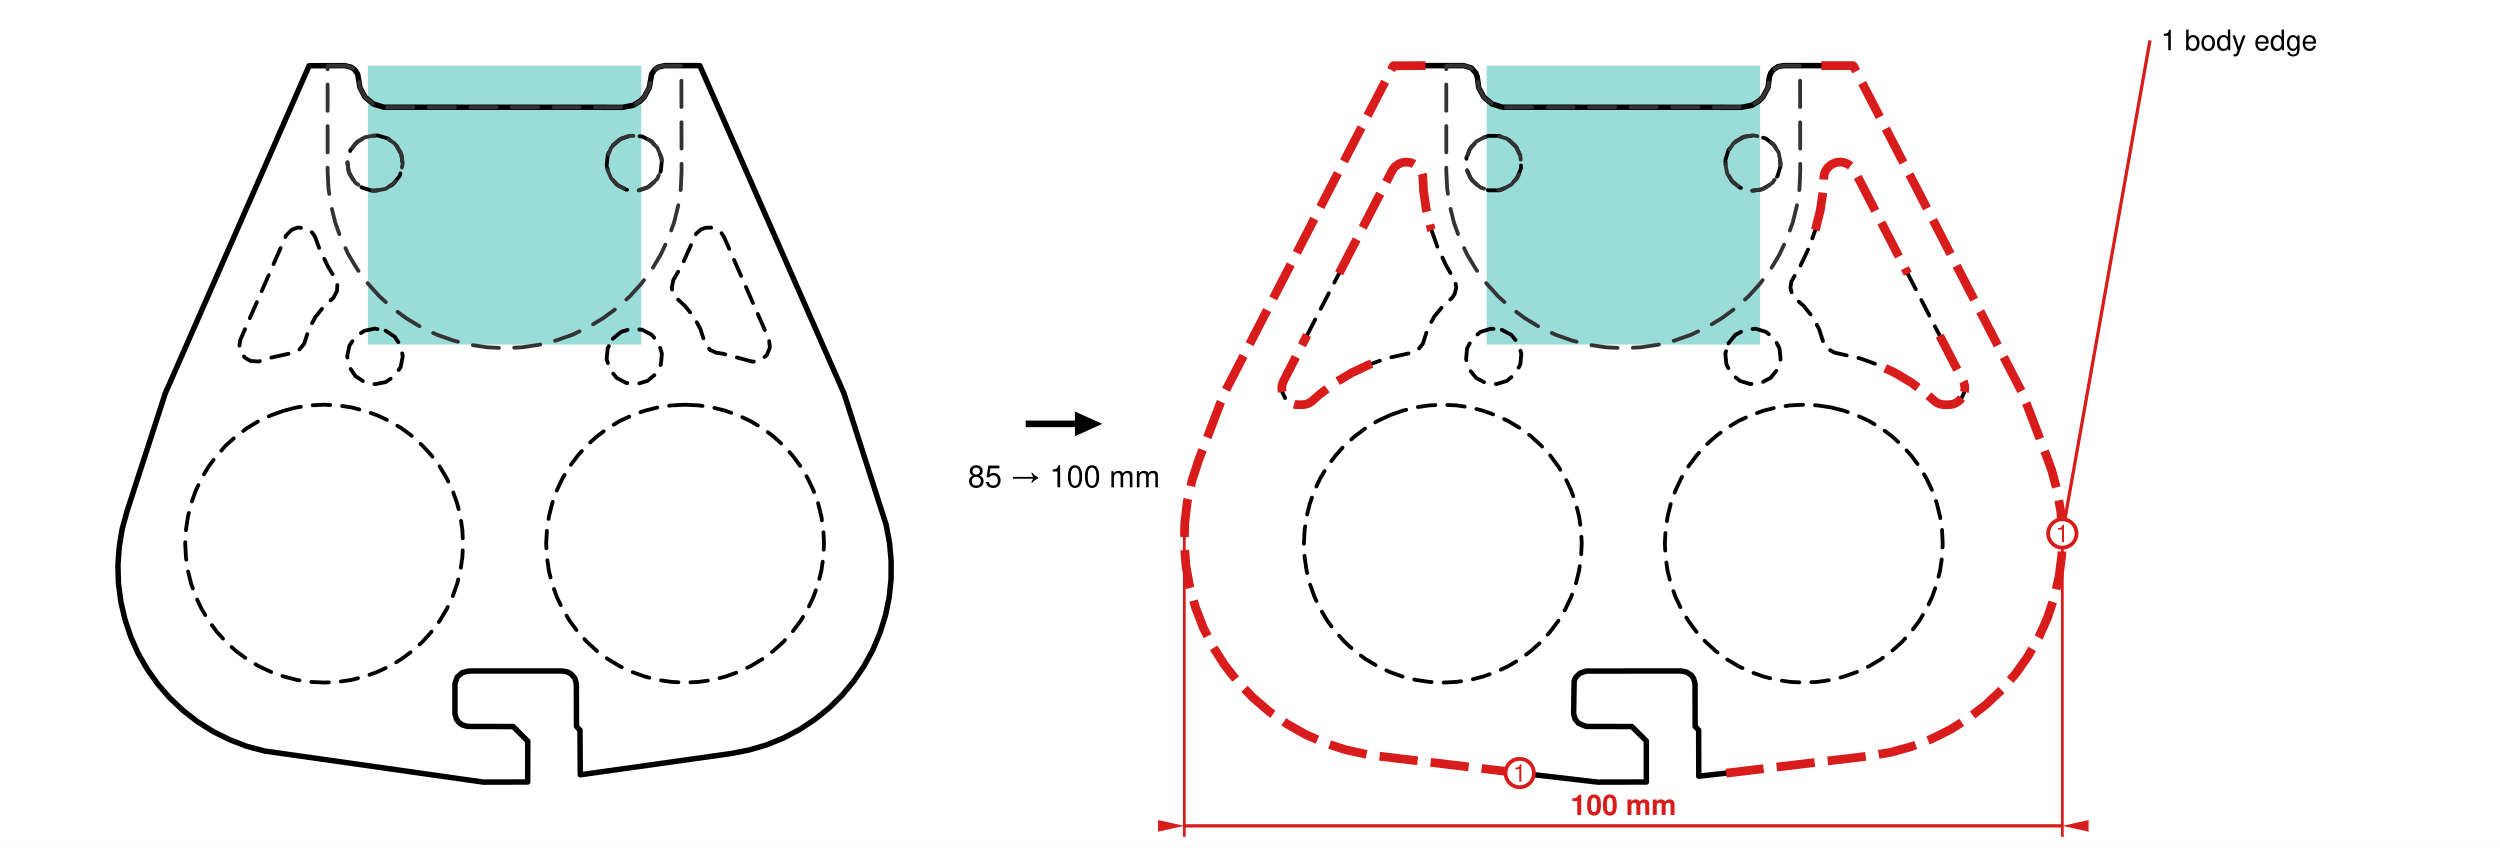
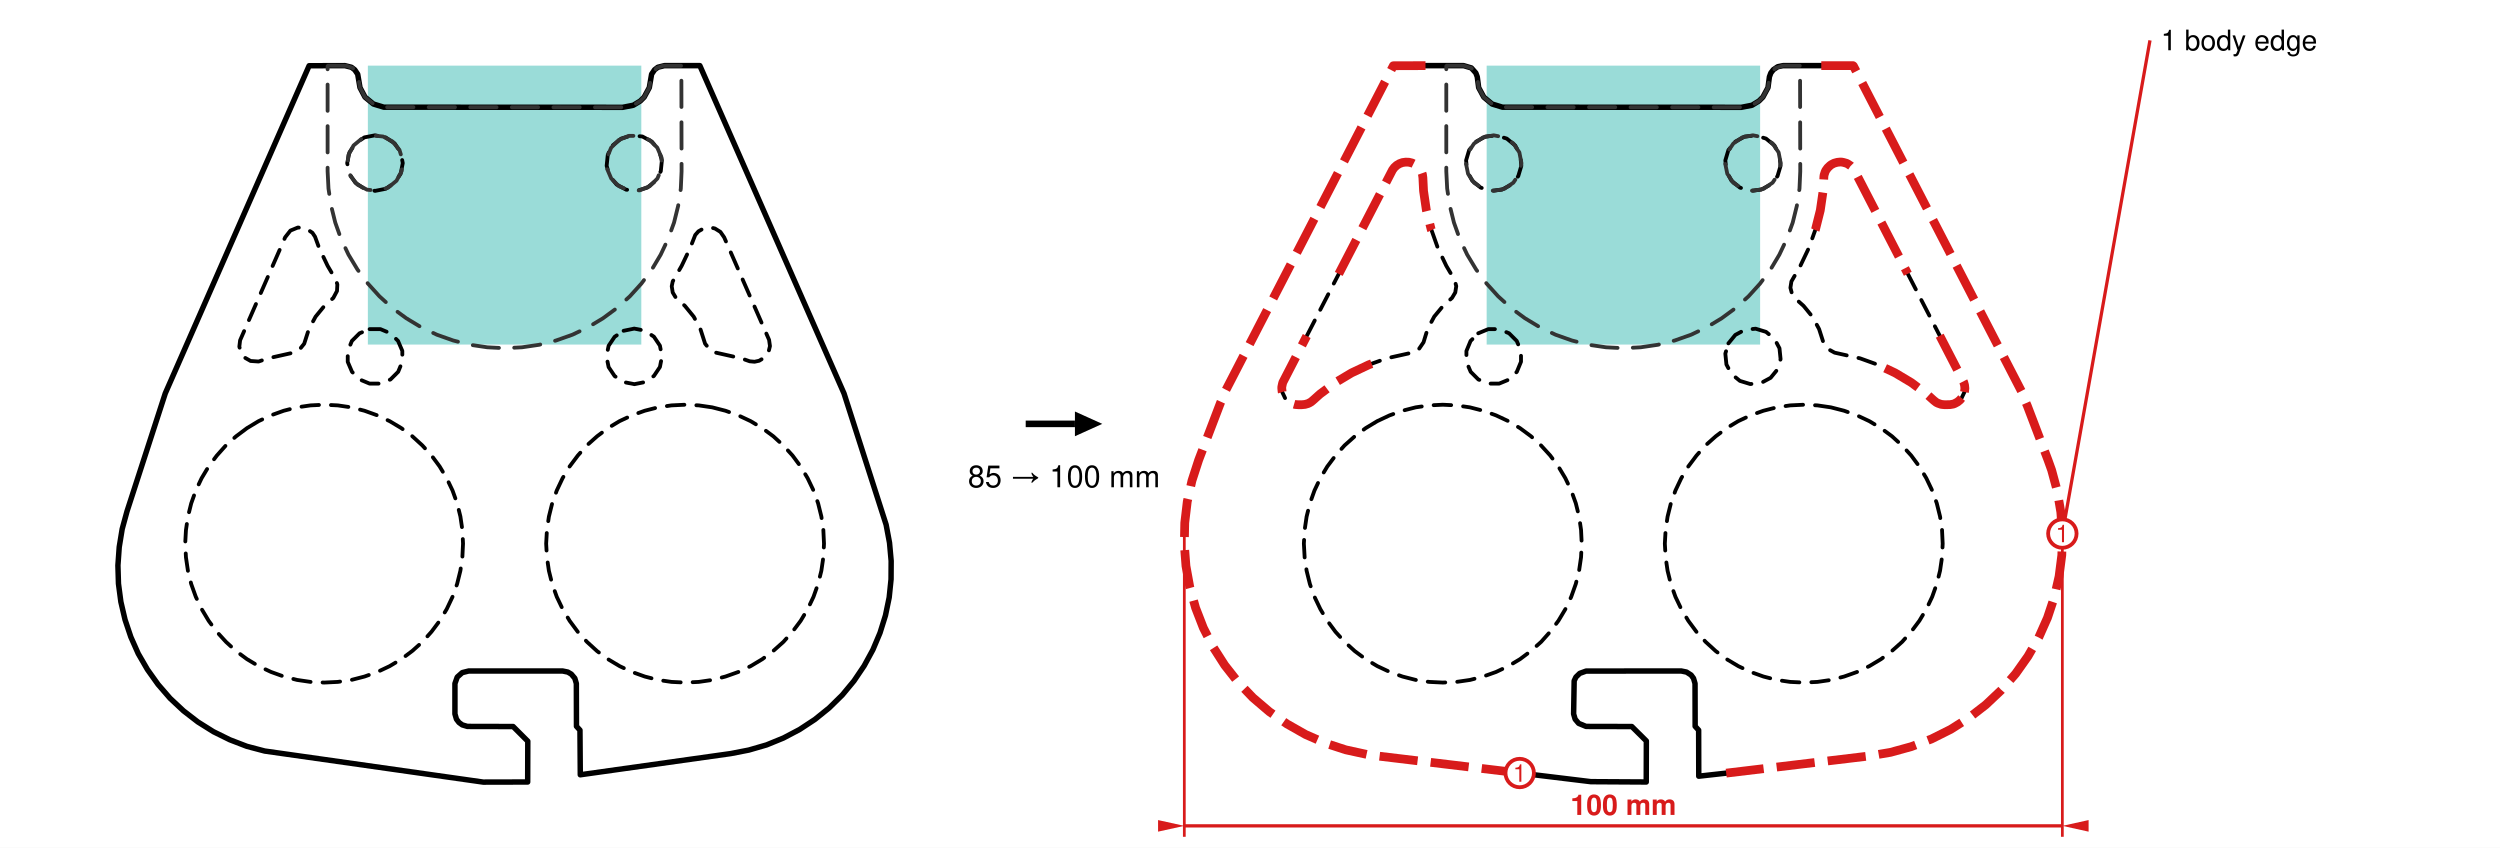
<svg xmlns="http://www.w3.org/2000/svg" width="228.55mm" height="77.50mm" viewBox="0 0 228.55 77.50" role="img">
  <rect width="228.55" height="77.50" fill="white" />
  <g class="panel" id="before">
    <path d="M 58.63 6.00 L 58.63 31.50 L 33.63 31.50 L 33.63 6.00 L 58.63 6.00 Z" fill="#20b2aa" fill-rule="evenodd" fill-opacity="0.45" stroke="none" />
    <path d="M 11.61 46.75 L 15.11 35.96 L 28.26 6.01 L 31.53 6.00 L 32.13 6.15 L 32.43 6.38 L 32.70 6.78 L 32.91 8.01 L 33.37 8.88 L 34.14 9.51 L 35.09 9.80 L 56.93 9.81 L 57.90 9.62 L 58.54 9.23 L 58.89 8.88 L 59.36 8.01 L 59.57 6.78 L 59.84 6.38 L 60.14 6.15 L 60.74 6.00 L 63.98 6.00 L 77.16 35.97 L 81.01 47.97 L 81.32 49.62 L 81.47 51.28 L 81.46 52.96 L 81.29 54.62 L 80.95 56.26 L 80.45 57.86 L 79.80 59.40 L 79.00 60.87 L 78.07 62.25 L 77.00 63.54 L 75.80 64.72 L 74.50 65.77 L 73.10 66.69 L 71.62 67.47 L 70.08 68.10 L 68.46 68.57 L 66.82 68.89 L 53.05 70.83 L 53.02 66.75 L 52.70 66.40 L 52.69 62.49 L 52.55 62.01 L 52.23 61.63 L 51.91 61.44 L 51.42 61.34 L 42.86 61.34 L 42.26 61.49 L 41.80 61.90 L 41.59 62.49 L 41.59 65.27 L 41.73 65.75 L 41.96 66.05 L 42.26 66.27 L 42.73 66.41 L 46.91 66.42 L 48.25 67.76 L 48.24 71.49 L 44.18 71.50 L 24.20 68.66 L 22.57 68.23 L 21.01 67.63 L 19.51 66.89 L 18.09 66.00 L 16.77 64.98 L 15.55 63.84 L 14.45 62.57 L 13.48 61.21 L 12.64 59.76 L 11.96 58.23 L 11.43 56.65 L 11.05 55.02 L 10.83 53.36 L 10.78 51.69 L 10.90 50.01 L 11.17 48.36 L 11.61 46.75 Z" fill="none" stroke="#000" stroke-width="0.5" stroke-linejoin="round" stroke-linecap="round" />
    <path d="M 56.03 13.28 L 56.79 12.67 L 57.74 12.38 L 58.73 12.48 L 59.60 12.95 L 60.23 13.72 L 60.51 14.66 L 60.41 15.65 L 59.95 16.52 L 59.18 17.15 L 58.23 17.44 L 57.24 17.34 L 56.37 16.87 L 55.74 16.10 L 55.46 15.16 L 55.56 14.17 L 55.75 13.71 L 56.03 13.28 Z" fill="none" stroke="#000" stroke-width="0.35" stroke-linejoin="round" stroke-linecap="round" stroke-dasharray="1.6,1.1" />
-     <path d="M 61.41 26.31 L 61.56 25.59 L 62.32 24.30 L 63.64 21.36 L 64.08 20.98 L 64.50 20.82 L 65.08 20.81 L 65.63 21.03 L 65.96 21.31 L 66.20 21.69 L 70.31 31.06 L 70.38 31.79 L 70.10 32.46 L 69.54 32.93 L 68.82 33.07 L 66.09 32.34 L 65.45 32.24 L 64.92 31.99 L 64.46 31.42 L 64.03 30.08 L 63.42 28.95 L 62.61 27.96 L 61.71 27.13 L 61.50 26.74 L 61.41 26.31 Z" fill="none" stroke="#000" stroke-width="0.35" stroke-linejoin="round" stroke-linecap="round" stroke-dasharray="1.6,1.1" />
-     <path d="M 56.02 30.97 L 56.78 30.34 L 57.73 30.05 L 58.72 30.15 L 59.59 30.61 L 60.22 31.38 L 60.51 32.33 L 60.42 33.31 L 59.95 34.19 L 59.19 34.82 L 58.24 35.11 L 57.25 35.01 L 56.38 34.55 L 55.75 33.78 L 55.46 32.83 L 55.55 31.85 L 56.02 30.97 Z" fill="none" stroke="#000" stroke-width="0.35" stroke-linejoin="round" stroke-linecap="round" stroke-dasharray="1.6,1.1" />
-     <path d="M 26.16 21.52 L 26.68 21.00 L 27.23 20.80 L 27.95 20.87 L 28.56 21.28 L 28.80 21.64 L 29.18 22.68 L 29.95 24.30 L 30.71 25.59 L 30.84 26.01 L 30.81 26.60 L 30.47 27.24 L 29.66 27.96 L 28.85 28.95 L 28.24 30.08 L 27.81 31.42 L 27.35 31.99 L 26.82 32.24 L 24.50 32.76 L 23.64 33.05 L 22.91 33.00 L 22.40 32.71 L 22.04 32.25 L 21.88 31.69 L 21.95 31.11 L 26.16 21.52 Z" fill="none" stroke="#000" stroke-width="0.35" stroke-linejoin="round" stroke-linecap="round" stroke-dasharray="1.6,1.1" />
-     <path d="M 25.94 37.55 L 27.15 37.24 L 28.39 37.06 L 29.63 37.00 L 30.88 37.06 L 32.11 37.24 L 33.32 37.55 L 34.49 37.97 L 35.62 38.50 L 36.69 39.14 L 37.69 39.88 L 38.61 40.72 L 39.45 41.64 L 40.19 42.64 L 40.83 43.71 L 41.37 44.84 L 41.79 46.01 L 42.09 47.22 L 42.27 48.45 L 42.33 49.70 L 42.27 50.94 L 42.09 52.17 L 41.79 53.38 L 41.37 54.56 L 40.84 55.68 L 40.20 56.75 L 39.45 57.75 L 38.62 58.68 L 37.69 59.51 L 36.69 60.26 L 35.62 60.90 L 34.50 61.43 L 33.32 61.85 L 32.12 62.16 L 30.88 62.34 L 29.64 62.40 L 28.39 62.34 L 27.16 62.16 L 25.95 61.85 L 24.78 61.43 L 23.65 60.90 L 22.58 60.26 L 21.58 59.52 L 20.66 58.68 L 19.82 57.76 L 19.08 56.76 L 18.44 55.69 L 17.90 54.56 L 17.48 53.39 L 17.18 52.18 L 17.00 50.95 L 16.93 49.70 L 17.00 48.46 L 17.18 47.23 L 17.48 46.02 L 17.90 44.84 L 18.43 43.72 L 19.07 42.65 L 19.82 41.65 L 20.65 40.72 L 21.58 39.89 L 22.58 39.14 L 23.64 38.50 L 24.77 37.97 L 25.94 37.55 Z" fill="none" stroke="#000" stroke-width="0.35" stroke-linejoin="round" stroke-linecap="round" stroke-dasharray="1.6,1.1" />
-     <path d="M 36.25 13.30 L 36.71 14.17 L 36.81 15.16 L 36.53 16.10 L 35.90 16.87 L 35.03 17.34 L 34.04 17.44 L 33.09 17.15 L 32.32 16.52 L 31.86 15.65 L 31.76 14.66 L 32.04 13.72 L 32.67 12.95 L 33.54 12.48 L 34.53 12.38 L 35.48 12.67 L 36.25 13.30 Z" fill="none" stroke="#000" stroke-width="0.35" stroke-linejoin="round" stroke-linecap="round" stroke-dasharray="1.6,1.1" />
-     <path d="M 35.25 30.23 L 36.08 30.78 L 36.63 31.60 L 36.82 32.58 L 36.63 33.55 L 36.08 34.37 L 35.26 34.93 L 34.29 35.12 L 33.32 34.93 L 32.49 34.38 L 31.94 33.56 L 31.74 32.58 L 31.94 31.61 L 32.49 30.79 L 33.31 30.24 L 34.28 30.04 L 35.25 30.23 Z" fill="none" stroke="#000" stroke-width="0.35" stroke-linejoin="round" stroke-linecap="round" stroke-dasharray="1.6,1.1" />
-     <path d="M 62.63 37.00 L 63.88 37.06 L 65.11 37.24 L 66.32 37.55 L 67.49 37.97 L 68.62 38.50 L 69.69 39.14 L 70.69 39.88 L 71.61 40.72 L 72.45 41.64 L 73.19 42.64 L 73.83 43.71 L 74.37 44.84 L 74.79 46.01 L 75.09 47.22 L 75.27 48.45 L 75.33 49.70 L 75.27 50.94 L 75.09 52.17 L 74.79 53.38 L 74.37 54.56 L 73.84 55.68 L 73.20 56.75 L 72.45 57.75 L 71.62 58.68 L 70.69 59.51 L 69.69 60.26 L 68.62 60.90 L 67.50 61.43 L 66.32 61.85 L 65.12 62.16 L 63.88 62.34 L 62.64 62.40 L 61.39 62.34 L 60.16 62.16 L 58.95 61.85 L 57.78 61.43 L 56.65 60.90 L 55.58 60.26 L 54.58 59.52 L 53.66 58.68 L 52.82 57.76 L 52.08 56.76 L 51.44 55.69 L 50.90 54.56 L 50.48 53.39 L 50.18 52.18 L 50.00 50.95 L 49.93 49.70 L 50.00 48.46 L 50.18 47.23 L 50.48 46.02 L 50.90 44.84 L 51.43 43.72 L 52.07 42.65 L 52.82 41.65 L 53.65 40.72 L 54.58 39.89 L 55.58 39.14 L 56.64 38.50 L 57.77 37.97 L 58.94 37.55 L 60.15 37.24 L 61.39 37.06 L 62.63 37.00 Z" fill="none" stroke="#000" stroke-width="0.35" stroke-linejoin="round" stroke-linecap="round" stroke-dasharray="1.6,1.1" />
+     <path d="M 26.07 21.69 L 26.55 21.08 L 27.23 20.80 L 27.95 20.87 L 28.56 21.28 L 28.80 21.64 L 29.18 22.68 L 29.95 24.30 L 30.71 25.59 L 30.84 26.01 L 30.81 26.60 L 30.47 27.24 L 29.66 27.96 L 28.85 28.95 L 28.24 30.08 L 27.81 31.42 L 27.35 31.99 L 26.82 32.24 L 24.50 32.76 L 23.64 33.05 L 22.91 33.00 L 22.40 32.71 L 22.04 32.25 L 21.88 31.69 L 21.95 31.11 L 26.07 21.69 Z" fill="none" stroke="#000" stroke-width="0.35" stroke-linejoin="round" stroke-linecap="round" stroke-dasharray="1.6,1.1" />
+     <path d="M 22.58 39.14 L 23.64 38.50 L 24.77 37.97 L 25.94 37.55 L 27.15 37.24 L 28.39 37.06 L 29.63 37.00 L 30.88 37.06 L 32.11 37.24 L 33.32 37.55 L 34.49 37.97 L 35.62 38.50 L 36.69 39.14 L 37.69 39.88 L 38.61 40.72 L 39.45 41.64 L 40.19 42.64 L 40.83 43.71 L 41.37 44.84 L 41.79 46.01 L 42.09 47.22 L 42.27 48.45 L 42.33 49.70 L 42.27 50.94 L 42.09 52.17 L 41.79 53.38 L 41.37 54.56 L 40.84 55.68 L 40.20 56.75 L 39.45 57.75 L 38.62 58.68 L 37.69 59.51 L 36.69 60.26 L 35.62 60.90 L 34.50 61.43 L 33.32 61.85 L 32.12 62.16 L 30.88 62.34 L 29.64 62.40 L 28.39 62.34 L 27.16 62.16 L 25.95 61.85 L 24.78 61.43 L 23.65 60.90 L 22.58 60.26 L 21.58 59.52 L 20.66 58.68 L 19.82 57.76 L 19.08 56.76 L 18.44 55.69 L 17.90 54.56 L 17.48 53.39 L 17.18 52.18 L 17.00 50.95 L 16.93 49.70 L 17.00 48.46 L 17.18 47.23 L 17.48 46.02 L 17.90 44.84 L 18.43 43.72 L 19.07 42.65 L 19.82 41.65 L 20.65 40.72 L 21.58 39.89 L 22.58 39.14 Z" fill="none" stroke="#000" stroke-width="0.35" stroke-linejoin="round" stroke-linecap="round" stroke-dasharray="1.6,1.1" />
+     <path d="M 35.25 12.56 L 36.08 13.11 L 36.63 13.93 L 36.82 14.91 L 36.63 15.88 L 36.08 16.70 L 35.26 17.26 L 34.29 17.45 L 33.32 17.26 L 32.49 16.71 L 31.94 15.89 L 31.74 14.91 L 31.94 13.94 L 32.49 13.12 L 33.31 12.56 L 34.28 12.37 L 35.25 12.56 Z" fill="none" stroke="#000" stroke-width="0.35" stroke-linejoin="round" stroke-linecap="round" stroke-dasharray="1.6,1.1" />
+     <path d="M 33.79 30.09 L 34.78 30.09 L 35.69 30.47 L 36.39 31.17 L 36.78 32.08 L 36.78 33.07 L 36.40 33.99 L 35.70 34.69 L 34.78 35.07 L 33.79 35.07 L 32.88 34.69 L 32.18 33.99 L 31.79 33.08 L 31.79 32.09 L 32.17 31.17 L 32.87 30.47 L 33.79 30.09 Z" fill="none" stroke="#000" stroke-width="0.35" stroke-linejoin="round" stroke-linecap="round" stroke-dasharray="1.6,1.1" />
+     <path d="M 65.36 20.89 L 65.86 21.20 L 66.20 21.69 L 70.31 31.07 L 70.39 31.64 L 70.25 32.21 L 69.90 32.68 L 69.40 32.98 L 68.98 33.07 L 68.54 33.03 L 67.77 32.76 L 65.45 32.24 L 64.92 31.99 L 64.46 31.42 L 64.03 30.08 L 63.42 28.95 L 62.61 27.96 L 61.80 27.24 L 61.50 26.74 L 61.41 26.17 L 61.50 25.73 L 62.32 24.30 L 63.09 22.68 L 63.56 21.48 L 63.85 21.15 L 64.36 20.86 L 64.93 20.79 L 65.36 20.89 Z" fill="none" stroke="#000" stroke-width="0.35" stroke-linejoin="round" stroke-linecap="round" stroke-dasharray="1.6,1.1" />
+     <path d="M 65.11 37.24 L 66.32 37.55 L 67.49 37.97 L 68.62 38.50 L 69.69 39.14 L 70.69 39.88 L 71.61 40.72 L 72.45 41.64 L 73.19 42.64 L 73.83 43.71 L 74.37 44.84 L 74.79 46.01 L 75.09 47.22 L 75.27 48.45 L 75.33 49.70 L 75.27 50.94 L 75.09 52.17 L 74.79 53.38 L 74.37 54.56 L 73.84 55.68 L 73.20 56.75 L 72.45 57.75 L 71.62 58.68 L 70.69 59.51 L 69.69 60.26 L 68.62 60.90 L 67.50 61.43 L 66.32 61.85 L 65.12 62.16 L 63.88 62.34 L 62.64 62.40 L 61.39 62.34 L 60.16 62.16 L 58.95 61.85 L 57.78 61.43 L 56.65 60.90 L 55.58 60.26 L 54.58 59.52 L 53.66 58.68 L 52.82 57.76 L 52.08 56.76 L 51.44 55.69 L 50.90 54.56 L 50.48 53.39 L 50.18 52.18 L 50.00 50.95 L 49.93 49.70 L 50.00 48.46 L 50.18 47.23 L 50.48 46.02 L 50.90 44.84 L 51.43 43.72 L 52.07 42.65 L 52.82 41.65 L 53.65 40.72 L 54.58 39.89 L 55.58 39.14 L 56.64 38.50 L 57.77 37.97 L 58.94 37.55 L 60.15 37.24 L 61.39 37.06 L 62.63 37.00 L 63.88 37.06 L 65.11 37.24 Z" fill="none" stroke="#000" stroke-width="0.35" stroke-linejoin="round" stroke-linecap="round" stroke-dasharray="1.6,1.1" />
+     <path d="M 57.01 30.24 L 57.98 30.04 L 58.95 30.23 L 59.78 30.78 L 60.33 31.60 L 60.52 32.58 L 60.33 33.55 L 59.78 34.37 L 58.96 34.93 L 57.99 35.12 L 57.02 34.93 L 56.19 34.38 L 55.64 33.56 L 55.44 32.58 L 55.64 31.61 L 56.19 30.79 L 57.01 30.24 Z" fill="none" stroke="#000" stroke-width="0.35" stroke-linejoin="round" stroke-linecap="round" stroke-dasharray="1.6,1.1" />
    <path d="M 29.95 6.05 L 30.00 6.00 L 31.65 6.01 L 32.24 6.21 L 32.70 6.78 L 32.91 8.01 L 33.37 8.88 L 34.14 9.51 L 35.09 9.80 L 56.93 9.81 L 57.90 9.62 L 58.54 9.23 L 58.89 8.88 L 59.36 8.01 L 59.57 6.78 L 60.03 6.21 L 60.62 6.01 L 62.29 6.01 L 62.31 15.66 L 62.24 17.24 L 62.00 18.81 L 61.62 20.35 L 61.08 21.84 L 60.40 23.28 L 59.59 24.64 L 58.64 25.92 L 57.58 27.09 L 56.40 28.16 L 55.12 29.10 L 53.76 29.92 L 52.33 30.60 L 50.83 31.13 L 49.29 31.52 L 47.72 31.75 L 46.13 31.83 L 44.55 31.75 L 42.98 31.52 L 41.44 31.13 L 39.94 30.60 L 38.51 29.92 L 37.15 29.10 L 35.87 28.16 L 34.69 27.09 L 33.63 25.92 L 32.68 24.64 L 31.86 23.28 L 31.18 21.84 L 30.65 20.35 L 30.27 18.81 L 30.03 17.24 L 29.95 15.66 L 29.95 6.05 Z" fill="none" stroke="#333333" stroke-width="0.35" stroke-linejoin="round" stroke-linecap="round" stroke-dasharray="2.4,1.4" />
    <path d="M 55.87 13.50 L 56.57 12.80 L 57.49 12.42 L 58.48 12.42 L 59.39 12.80 L 60.09 13.50 L 60.48 14.41 L 60.48 15.40 L 60.10 16.32 L 59.40 17.02 L 58.48 17.40 L 57.49 17.40 L 56.58 17.02 L 55.88 16.32 L 55.49 15.41 L 55.49 14.42 L 55.87 13.50 Z" fill="none" stroke="#333333" stroke-width="0.35" stroke-linejoin="round" stroke-linecap="round" stroke-dasharray="2.4,1.4" />
-     <path d="M 36.08 13.11 L 36.63 13.93 L 36.82 14.91 L 36.63 15.88 L 36.08 16.70 L 35.26 17.26 L 34.29 17.45 L 33.32 17.26 L 32.49 16.71 L 31.94 15.89 L 31.74 14.91 L 31.94 13.94 L 32.49 13.12 L 33.31 12.56 L 34.28 12.37 L 35.25 12.56 L 36.08 13.11 Z" fill="none" stroke="#333333" stroke-width="0.35" stroke-linejoin="round" stroke-linecap="round" stroke-dasharray="2.4,1.4" />
+     <path d="M 35.02 12.48 L 35.89 12.94 L 36.52 13.71 L 36.81 14.66 L 36.72 15.64 L 36.25 16.52 L 35.49 17.15 L 34.54 17.44 L 33.55 17.34 L 32.68 16.88 L 32.05 16.11 L 31.76 15.16 L 31.85 14.18 L 32.32 13.30 L 33.08 12.67 L 34.03 12.38 L 35.02 12.48 Z" fill="none" stroke="#333333" stroke-width="0.35" stroke-linejoin="round" stroke-linecap="round" stroke-dasharray="2.4,1.4" />
  </g>
  <g class="arrow">
    <line x1="93.77" y1="38.75" x2="98.27" y2="38.75" stroke="#000" stroke-width="0.6" />
    <polygon points="100.77,38.75 98.27,37.62 98.27,39.88" fill="#000" />
    <text x="97.27" y="44.55" font-family="Helvetica, Arial, sans-serif" font-size="2.80" text-anchor="middle" fill="#000">85 → 100 mm</text>
  </g>
  <g class="panel" id="after" transform="translate(102.27 0)">
    <path d="M 58.64 6.00 L 58.64 31.50 L 33.64 31.50 L 33.64 6.00 L 58.64 6.00 Z" fill="#20b2aa" fill-rule="evenodd" fill-opacity="0.45" stroke="none" />
    <path d="M 28.05 6.00 L 31.53 6.00 L 32.24 6.21 L 32.65 6.67 L 32.78 7.02 L 32.91 8.01 L 33.38 8.88 L 34.14 9.51 L 35.09 9.80 L 56.93 9.81 L 57.90 9.62 L 58.54 9.23 L 58.89 8.88 L 59.36 8.01 L 59.49 7.02 L 59.62 6.67 L 59.85 6.37 L 60.25 6.10 L 60.74 6.00 L 64.23 6.00" fill="none" stroke="#000" stroke-width="0.5" stroke-linejoin="round" stroke-linecap="round" />
-     <path d="M 55.54 70.68 L 53.03 70.96 L 53.02 66.75 L 52.70 66.40 L 52.69 62.49 L 52.55 62.01 L 52.33 61.71 L 51.91 61.44 L 51.42 61.34 L 42.73 61.35 L 42.15 61.56 L 41.80 61.90 L 41.64 62.24 L 41.59 65.27 L 41.73 65.75 L 42.05 66.13 L 42.73 66.41 L 46.91 66.42 L 48.24 67.74 L 48.24 71.49 L 43.78 71.50 L 36.66 70.67" fill="none" stroke="#000" stroke-width="0.5" stroke-linejoin="round" stroke-linecap="round" />
+     <path d="M 55.54 70.68 L 53.03 70.96 L 53.02 66.75 L 52.70 66.40 L 52.69 62.49 L 52.55 62.01 L 52.33 61.71 L 51.91 61.44 L 51.42 61.34 L 42.73 61.35 L 42.15 61.56 L 41.80 61.90 L 41.64 62.24 L 41.59 65.27 L 41.73 65.75 L 42.05 66.13 L 42.73 66.41 L 46.91 66.42 L 48.24 67.74 L 48.23 71.49 L 43.17 71.46 L 36.66 70.67" fill="none" stroke="#000" stroke-width="0.5" stroke-linejoin="round" stroke-linecap="round" />
    <path d="M 56.37 12.95 L 57.24 12.48 L 58.23 12.38 L 59.18 12.67 L 59.95 13.30 L 60.41 14.17 L 60.51 15.16 L 60.23 16.10 L 59.60 16.87 L 58.73 17.34 L 57.74 17.44 L 56.79 17.15 L 56.02 16.52 L 55.56 15.65 L 55.46 14.66 L 55.74 13.72 L 56.37 12.95 Z" fill="none" stroke="#000" stroke-width="0.35" stroke-linejoin="round" stroke-linecap="round" stroke-dasharray="1.6,1.1" />
-     <path d="M 15.21 36.39 L 14.95 35.83" fill="none" stroke="#000" stroke-width="0.35" stroke-linejoin="round" stroke-linecap="round" stroke-dasharray="1.6,1.1" />
-     <path d="M 17.23 30.63 L 20.15 24.99" fill="none" stroke="#000" stroke-width="0.35" stroke-linejoin="round" stroke-linecap="round" stroke-dasharray="1.6,1.1" />
-     <path d="M 28.60 21.04 L 29.18 22.68 L 29.95 24.30 L 30.77 25.73 L 30.86 26.31 L 30.71 26.88 L 30.47 27.24 L 29.66 27.96 L 28.85 28.94 L 28.24 30.08 L 27.81 31.42 L 27.35 31.99 L 26.82 32.24 L 24.49 32.76 L 23.13 33.25" fill="none" stroke="#000" stroke-width="0.35" stroke-linejoin="round" stroke-linecap="round" stroke-dasharray="1.6,1.1" />
-     <path d="M 24.77 37.97 L 25.94 37.55 L 27.15 37.24 L 28.39 37.06 L 29.63 37.00 L 30.88 37.06 L 32.11 37.24 L 33.32 37.55 L 34.49 37.97 L 35.62 38.50 L 36.69 39.14 L 37.69 39.88 L 38.61 40.72 L 39.45 41.64 L 40.19 42.64 L 40.83 43.71 L 41.37 44.84 L 41.79 46.01 L 42.09 47.22 L 42.27 48.45 L 42.33 49.70 L 42.27 50.94 L 42.09 52.17 L 41.79 53.38 L 41.37 54.56 L 40.84 55.68 L 40.20 56.75 L 39.45 57.75 L 38.62 58.68 L 37.69 59.51 L 36.69 60.26 L 35.62 60.90 L 34.50 61.43 L 33.32 61.85 L 32.12 62.16 L 30.88 62.34 L 29.64 62.40 L 28.39 62.34 L 27.16 62.16 L 25.95 61.85 L 24.78 61.43 L 23.65 60.90 L 22.58 60.26 L 21.58 59.52 L 20.66 58.68 L 19.82 57.76 L 19.08 56.76 L 18.44 55.69 L 17.90 54.56 L 17.48 53.39 L 17.18 52.18 L 17.00 50.95 L 16.93 49.70 L 17.00 48.46 L 17.18 47.23 L 17.48 46.02 L 17.90 44.84 L 18.43 43.72 L 19.07 42.65 L 19.82 41.65 L 20.65 40.72 L 21.58 39.89 L 22.58 39.14 L 23.64 38.50 L 24.77 37.97 Z" fill="none" stroke="#000" stroke-width="0.35" stroke-linejoin="round" stroke-linecap="round" stroke-dasharray="1.6,1.1" />
-     <path d="M 35.69 12.80 L 36.39 13.50 L 36.78 14.41 L 36.78 15.40 L 36.40 16.32 L 35.70 17.02 L 34.78 17.40 L 33.79 17.40 L 32.88 17.02 L 32.18 16.32 L 31.79 15.41 L 31.79 14.42 L 32.17 13.50 L 32.87 12.80 L 33.79 12.42 L 34.78 12.42 L 35.69 12.80 Z" fill="none" stroke="#000" stroke-width="0.35" stroke-linejoin="round" stroke-linecap="round" stroke-dasharray="1.6,1.1" />
-     <path d="M 35.02 30.15 L 35.89 30.61 L 36.52 31.38 L 36.81 32.33 L 36.72 33.31 L 36.25 34.19 L 35.49 34.82 L 34.54 35.11 L 33.55 35.01 L 32.68 34.55 L 32.05 33.78 L 31.76 32.83 L 31.85 31.85 L 32.32 30.97 L 33.08 30.34 L 34.03 30.05 L 35.02 30.15 Z" fill="none" stroke="#000" stroke-width="0.35" stroke-linejoin="round" stroke-linecap="round" stroke-dasharray="1.6,1.1" />
-     <path d="M 69.14 33.25 L 67.78 32.76 L 65.45 32.24 L 64.81 31.89 L 64.46 31.42 L 64.03 30.08 L 63.42 28.95 L 62.61 27.96 L 61.80 27.24 L 61.56 26.88 L 61.41 26.31 L 61.50 25.73 L 62.32 24.30 L 63.09 22.68 L 63.68 21.04" fill="none" stroke="#000" stroke-width="0.35" stroke-linejoin="round" stroke-linecap="round" stroke-dasharray="1.6,1.1" />
+     <path d="M 15.21 36.39 L 14.95 35.84" fill="none" stroke="#000" stroke-width="0.35" stroke-linejoin="round" stroke-linecap="round" stroke-dasharray="1.6,1.1" />
+     <path d="M 17.19 30.72 L 20.12 25.04" fill="none" stroke="#000" stroke-width="0.35" stroke-linejoin="round" stroke-linecap="round" stroke-dasharray="1.6,1.1" />
+     <path d="M 28.60 21.04 L 29.18 22.68 L 29.95 24.30 L 30.71 25.59 L 30.86 26.16 L 30.77 26.74 L 30.47 27.24 L 29.66 27.96 L 28.85 28.94 L 28.24 30.08 L 27.87 31.29 L 27.46 31.89 L 26.82 32.24 L 24.49 32.76 L 23.13 33.25" fill="none" stroke="#000" stroke-width="0.35" stroke-linejoin="round" stroke-linecap="round" stroke-dasharray="1.6,1.1" />
+     <path d="M 23.64 38.50 L 24.77 37.97 L 25.94 37.55 L 27.15 37.24 L 28.39 37.06 L 29.63 37.00 L 30.88 37.06 L 32.11 37.24 L 33.32 37.55 L 34.49 37.97 L 35.62 38.50 L 36.69 39.14 L 37.69 39.88 L 38.61 40.72 L 39.45 41.64 L 40.19 42.64 L 40.83 43.71 L 41.37 44.84 L 41.79 46.01 L 42.09 47.22 L 42.27 48.45 L 42.33 49.70 L 42.27 50.94 L 42.09 52.17 L 41.79 53.38 L 41.37 54.56 L 40.84 55.68 L 40.20 56.75 L 39.45 57.75 L 38.62 58.68 L 37.69 59.51 L 36.69 60.26 L 35.62 60.90 L 34.50 61.43 L 33.32 61.85 L 32.12 62.16 L 30.88 62.34 L 29.64 62.40 L 28.39 62.34 L 27.16 62.16 L 25.95 61.85 L 24.78 61.43 L 23.65 60.90 L 22.58 60.26 L 21.58 59.52 L 20.66 58.68 L 19.82 57.76 L 19.08 56.76 L 18.44 55.69 L 17.90 54.56 L 17.48 53.39 L 17.18 52.18 L 17.00 50.95 L 16.93 49.70 L 17.00 48.46 L 17.18 47.23 L 17.48 46.02 L 17.90 44.84 L 18.43 43.72 L 19.07 42.65 L 19.82 41.65 L 20.65 40.72 L 21.58 39.89 L 22.58 39.14 L 23.64 38.50 Z" fill="none" stroke="#000" stroke-width="0.35" stroke-linejoin="round" stroke-linecap="round" stroke-dasharray="1.6,1.1" />
+     <path d="M 32.67 12.95 L 33.54 12.48 L 34.53 12.38 L 35.48 12.67 L 36.25 13.30 L 36.71 14.17 L 36.81 15.16 L 36.53 16.10 L 35.90 16.87 L 35.03 17.34 L 34.04 17.44 L 33.09 17.15 L 32.32 16.52 L 31.86 15.65 L 31.76 14.66 L 32.04 13.72 L 32.67 12.95 Z" fill="none" stroke="#000" stroke-width="0.35" stroke-linejoin="round" stroke-linecap="round" stroke-dasharray="1.6,1.1" />
+     <path d="M 32.87 30.47 L 33.79 30.09 L 34.78 30.09 L 35.69 30.47 L 36.39 31.17 L 36.78 32.08 L 36.78 33.07 L 36.40 33.99 L 35.70 34.69 L 34.78 35.07 L 33.79 35.07 L 32.88 34.69 L 32.18 33.99 L 31.79 33.08 L 31.79 32.09 L 32.17 31.17 L 32.87 30.47 Z" fill="none" stroke="#000" stroke-width="0.35" stroke-linejoin="round" stroke-linecap="round" stroke-dasharray="1.6,1.1" />
+     <path d="M 69.14 33.25 L 67.78 32.76 L 65.45 32.24 L 64.81 31.89 L 64.46 31.42 L 64.03 30.08 L 63.42 28.95 L 62.61 27.96 L 61.80 27.24 L 61.56 26.88 L 61.41 26.31 L 61.50 25.73 L 62.32 24.30 L 63.09 22.68 L 63.68 21.03" fill="none" stroke="#000" stroke-width="0.35" stroke-linejoin="round" stroke-linecap="round" stroke-dasharray="1.6,1.1" />
    <path d="M 72.14 25.03 L 75.06 30.69" fill="none" stroke="#000" stroke-width="0.35" stroke-linejoin="round" stroke-linecap="round" stroke-dasharray="1.6,1.1" />
    <path d="M 77.32 35.84 L 77.06 36.39" fill="none" stroke="#000" stroke-width="0.35" stroke-linejoin="round" stroke-linecap="round" stroke-dasharray="1.6,1.1" />
    <path d="M 65.11 37.24 L 66.32 37.55 L 67.49 37.97 L 68.62 38.50 L 69.69 39.14 L 70.69 39.88 L 71.61 40.72 L 72.45 41.64 L 73.19 42.64 L 73.83 43.71 L 74.37 44.84 L 74.79 46.01 L 75.09 47.22 L 75.27 48.45 L 75.33 49.70 L 75.27 50.94 L 75.09 52.17 L 74.79 53.38 L 74.37 54.56 L 73.84 55.68 L 73.20 56.75 L 72.45 57.75 L 71.62 58.68 L 70.69 59.51 L 69.69 60.26 L 68.62 60.90 L 67.50 61.43 L 66.32 61.85 L 65.12 62.16 L 63.88 62.34 L 62.64 62.40 L 61.39 62.34 L 60.16 62.16 L 58.95 61.85 L 57.78 61.43 L 56.65 60.90 L 55.58 60.26 L 54.58 59.52 L 53.66 58.68 L 52.82 57.76 L 52.08 56.76 L 51.44 55.69 L 50.90 54.56 L 50.48 53.39 L 50.18 52.18 L 50.00 50.95 L 49.93 49.70 L 50.00 48.46 L 50.18 47.23 L 50.48 46.02 L 50.90 44.84 L 51.43 43.72 L 52.07 42.65 L 52.82 41.65 L 53.65 40.72 L 54.58 39.89 L 55.58 39.14 L 56.64 38.50 L 57.77 37.97 L 58.94 37.55 L 60.15 37.24 L 61.39 37.06 L 62.63 37.00 L 63.88 37.06 L 65.11 37.24 Z" fill="none" stroke="#000" stroke-width="0.35" stroke-linejoin="round" stroke-linecap="round" stroke-dasharray="1.6,1.1" />
    <path d="M 55.74 31.39 L 56.37 30.62 L 57.24 30.15 L 58.23 30.05 L 59.18 30.34 L 59.95 30.97 L 60.41 31.84 L 60.51 32.83 L 60.23 33.77 L 59.60 34.54 L 58.73 35.01 L 57.74 35.11 L 56.79 34.82 L 56.02 34.19 L 55.56 33.32 L 55.46 32.33 L 55.74 31.39 Z" fill="none" stroke="#000" stroke-width="0.35" stroke-linejoin="round" stroke-linecap="round" stroke-dasharray="1.6,1.1" />
    <path d="M 29.95 6.05 L 30.00 6.00 L 31.53 6.00 L 32.24 6.22 L 32.65 6.68 L 32.77 7.02 L 32.91 8.01 L 33.37 8.88 L 34.14 9.51 L 35.09 9.80 L 56.93 9.81 L 57.90 9.62 L 58.54 9.23 L 58.89 8.88 L 59.36 8.01 L 59.49 7.02 L 59.62 6.68 L 60.03 6.22 L 60.74 6.00 L 62.29 6.01 L 62.31 15.66 L 62.24 17.24 L 62.00 18.81 L 61.62 20.35 L 61.08 21.84 L 60.40 23.28 L 59.59 24.64 L 58.64 25.92 L 57.58 27.09 L 56.40 28.16 L 55.12 29.10 L 53.76 29.92 L 52.33 30.60 L 50.83 31.13 L 49.29 31.52 L 47.72 31.75 L 46.13 31.83 L 44.55 31.75 L 42.98 31.52 L 41.44 31.13 L 39.94 30.60 L 38.51 29.92 L 37.15 29.10 L 35.87 28.16 L 34.69 27.09 L 33.63 25.92 L 32.68 24.64 L 31.86 23.28 L 31.18 21.84 L 30.65 20.35 L 30.27 18.81 L 30.03 17.24 L 29.95 15.66 L 29.95 6.05 Z" fill="none" stroke="#333333" stroke-width="0.35" stroke-linejoin="round" stroke-linecap="round" stroke-dasharray="2.4,1.4" />
    <path d="M 56.19 13.12 L 57.01 12.56 L 57.98 12.37 L 58.95 12.56 L 59.78 13.11 L 60.33 13.93 L 60.52 14.91 L 60.33 15.88 L 59.78 16.70 L 58.96 17.26 L 57.99 17.45 L 57.02 17.26 L 56.19 16.71 L 55.64 15.89 L 55.44 14.91 L 55.64 13.94 L 56.19 13.12 Z" fill="none" stroke="#333333" stroke-width="0.35" stroke-linejoin="round" stroke-linecap="round" stroke-dasharray="2.4,1.4" />
-     <path d="M 35.48 12.67 L 36.25 13.30 L 36.71 14.17 L 36.81 15.16 L 36.53 16.10 L 35.90 16.87 L 35.03 17.34 L 34.04 17.44 L 33.09 17.15 L 32.32 16.52 L 31.86 15.65 L 31.76 14.66 L 32.04 13.72 L 32.67 12.95 L 33.54 12.48 L 34.53 12.38 L 35.48 12.67 Z" fill="none" stroke="#333333" stroke-width="0.35" stroke-linejoin="round" stroke-linecap="round" stroke-dasharray="2.4,1.4" />
-     <path d="M 14.95 35.83 L 14.92 35.67 L 14.91 35.37 L 14.97 35.09 L 15.08 34.81 L 17.23 30.63" fill="none" stroke="#d81b1b" stroke-width="0.8" stroke-linecap="butt" stroke-linejoin="round" stroke-dasharray="3.5,1.2" />
-     <path d="M 23.13 33.25 L 22.86 33.35 L 21.29 34.09 L 19.80 34.98 L 18.41 36.02 L 17.69 36.66 L 17.45 36.82 L 17.31 36.89 L 17.18 36.94 L 16.89 36.99 L 16.41 37.00 L 16.14 36.98 L 16.00 36.94 L 15.72 36.83 L 15.47 36.67 L 15.26 36.47 L 15.21 36.39" fill="none" stroke="#d81b1b" stroke-width="0.8" stroke-linecap="butt" stroke-linejoin="round" stroke-dasharray="3.5,1.2" />
-     <path d="M 20.15 24.99 L 25.03 15.54 L 25.20 15.31 L 25.30 15.21 L 25.54 15.03 L 25.67 14.96 L 25.95 14.86 L 26.10 14.83 L 26.39 14.82 L 26.67 14.86 L 26.95 14.96 L 27.21 15.11 L 27.42 15.31 L 27.52 15.42 L 27.60 15.54 L 27.72 15.81 L 27.80 16.09 L 27.81 16.24 L 27.87 17.45 L 28.13 19.23 L 28.57 20.98 L 28.60 21.04" fill="none" stroke="#d81b1b" stroke-width="0.8" stroke-linecap="butt" stroke-linejoin="round" stroke-dasharray="3.5,1.2" />
-     <path d="M 36.66 70.67 L 23.65 69.11 L 22.69 68.97 L 20.76 68.55 L 18.89 67.94 L 17.09 67.15 L 15.38 66.18 L 13.77 65.06 L 12.28 63.78 L 10.91 62.36 L 9.69 60.81 L 8.64 59.16 L 7.74 57.40 L 7.03 55.56 L 6.50 53.67 L 6.15 51.74 L 6.00 49.77 L 6.04 47.81 L 6.27 45.86 L 6.70 43.94 L 7.31 42.06 L 9.31 36.82 L 9.66 36.05 L 9.65 35.95 L 25.11 6.01 L 28.05 6.00" fill="none" stroke="#d81b1b" stroke-width="0.8" stroke-linecap="butt" stroke-linejoin="round" stroke-dasharray="3.5,1.2" />
-     <path d="M 64.23 6.00 L 67.13 6.00 L 67.17 6.03 L 82.63 35.96 L 82.61 36.06 L 83.06 37.08 L 84.96 42.06 L 85.29 42.98 L 85.80 44.87 L 86.13 46.82 L 86.27 48.77 L 86.22 50.74 L 85.97 52.70 L 85.53 54.62 L 84.91 56.48 L 84.11 58.27 L 83.13 59.99 L 82.00 61.59 L 80.71 63.07 L 79.27 64.43 L 77.72 65.63 L 76.06 66.68 L 74.30 67.56 L 72.45 68.26 L 70.56 68.78 L 68.62 69.11 L 55.54 70.68" fill="none" stroke="#d81b1b" stroke-width="0.8" stroke-linecap="butt" stroke-linejoin="round" stroke-dasharray="3.5,1.2" />
-     <path d="M 63.68 21.04 L 63.70 20.98 L 64.14 19.23 L 64.40 17.45 L 64.47 16.14 L 64.49 16.00 L 64.58 15.72 L 64.64 15.59 L 64.81 15.35 L 65.02 15.14 L 65.27 14.98 L 65.54 14.87 L 65.69 14.84 L 65.97 14.81 L 66.26 14.85 L 66.55 14.94 L 66.80 15.08 L 66.92 15.17 L 67.13 15.37 L 67.29 15.63 L 72.14 25.03" fill="none" stroke="#d81b1b" stroke-width="0.8" stroke-linecap="butt" stroke-linejoin="round" stroke-dasharray="3.5,1.2" />
+     <path d="M 32.49 13.12 L 33.31 12.56 L 34.28 12.37 L 35.25 12.56 L 36.08 13.11 L 36.63 13.93 L 36.82 14.91 L 36.63 15.88 L 36.08 16.70 L 35.26 17.26 L 34.29 17.45 L 33.32 17.26 L 32.49 16.71 L 31.94 15.89 L 31.74 14.91 L 31.94 13.94 L 32.49 13.12 Z" fill="none" stroke="#333333" stroke-width="0.35" stroke-linejoin="round" stroke-linecap="round" stroke-dasharray="2.4,1.4" />
+     <path d="M 14.95 35.84 L 14.94 35.81 L 14.91 35.52 L 14.91 35.38 L 14.97 35.09 L 15.01 34.95 L 17.19 30.72" fill="none" stroke="#d81b1b" stroke-width="0.8" stroke-linecap="butt" stroke-linejoin="round" stroke-dasharray="3.5,1.2" />
+     <path d="M 23.13 33.25 L 22.86 33.35 L 21.29 34.09 L 19.80 34.98 L 18.41 36.02 L 17.75 36.61 L 17.58 36.75 L 17.32 36.89 L 17.04 36.97 L 16.74 37.00 L 16.41 37.00 L 16.14 36.98 L 16.00 36.94 L 15.72 36.83 L 15.47 36.67 L 15.36 36.57 L 15.26 36.46 L 15.21 36.39" fill="none" stroke="#d81b1b" stroke-width="0.8" stroke-linecap="butt" stroke-linejoin="round" stroke-dasharray="3.5,1.2" />
+     <path d="M 20.12 25.04 L 25.03 15.54 L 25.20 15.31 L 25.42 15.11 L 25.67 14.96 L 25.95 14.86 L 26.24 14.82 L 26.53 14.83 L 26.82 14.90 L 27.08 15.03 L 27.32 15.20 L 27.52 15.42 L 27.67 15.67 L 27.77 15.95 L 27.81 16.24 L 27.87 17.45 L 28.13 19.23 L 28.57 20.98 L 28.60 21.04" fill="none" stroke="#d81b1b" stroke-width="0.8" stroke-linecap="butt" stroke-linejoin="round" stroke-dasharray="3.5,1.2" />
+     <path d="M 36.66 70.67 L 23.65 69.11 L 22.69 68.97 L 20.76 68.55 L 18.89 67.94 L 17.09 67.15 L 15.38 66.18 L 13.77 65.06 L 12.27 63.78 L 10.91 62.36 L 9.70 60.82 L 8.63 59.15 L 7.74 57.40 L 7.03 55.57 L 6.50 53.67 L 6.15 51.74 L 6.00 49.78 L 6.04 47.80 L 6.27 45.85 L 6.70 43.94 L 7.31 42.06 L 9.31 36.82 L 9.66 36.05 L 9.65 35.95 L 25.11 6.01 L 28.05 6.00" fill="none" stroke="#d81b1b" stroke-width="0.8" stroke-linecap="butt" stroke-linejoin="round" stroke-dasharray="3.5,1.2" />
+     <path d="M 64.23 6.00 L 67.13 6.00 L 67.17 6.03 L 82.63 35.96 L 82.61 36.06 L 83.06 37.08 L 84.96 42.06 L 85.29 42.98 L 85.80 44.87 L 86.13 46.82 L 86.27 48.78 L 86.22 50.75 L 85.97 52.70 L 85.53 54.62 L 84.91 56.48 L 84.11 58.28 L 83.13 59.99 L 82.00 61.59 L 80.70 63.08 L 79.27 64.43 L 77.72 65.63 L 76.06 66.68 L 74.30 67.56 L 72.45 68.26 L 70.56 68.78 L 68.62 69.11 L 55.54 70.68" fill="none" stroke="#d81b1b" stroke-width="0.8" stroke-linecap="butt" stroke-linejoin="round" stroke-dasharray="3.5,1.2" />
+     <path d="M 63.68 21.03 L 63.70 20.98 L 64.14 19.23 L 64.40 17.45 L 64.47 16.14 L 64.49 16.00 L 64.58 15.72 L 64.64 15.59 L 64.81 15.35 L 65.03 15.14 L 65.15 15.05 L 65.40 14.92 L 65.69 14.84 L 65.98 14.81 L 66.12 14.82 L 66.27 14.85 L 66.55 14.93 L 66.68 15.00 L 66.92 15.16 L 67.13 15.37 L 67.29 15.63 L 72.14 25.03" fill="none" stroke="#d81b1b" stroke-width="0.8" stroke-linecap="butt" stroke-linejoin="round" stroke-dasharray="3.5,1.2" />
    <path d="M 77.06 36.39 L 76.92 36.56 L 76.69 36.75 L 76.43 36.89 L 76.30 36.94 L 76.01 36.99 L 75.53 37.00 L 75.31 36.98 L 75.17 36.96 L 74.89 36.86 L 74.75 36.79 L 74.52 36.61 L 73.86 36.02 L 72.47 34.98 L 70.98 34.09 L 69.41 33.35 L 69.14 33.25" fill="none" stroke="#d81b1b" stroke-width="0.8" stroke-linecap="butt" stroke-linejoin="round" stroke-dasharray="3.5,1.2" />
    <path d="M 75.06 30.69 L 77.25 34.93 L 77.33 35.21 L 77.36 35.50 L 77.33 35.79 L 77.32 35.84" fill="none" stroke="#d81b1b" stroke-width="0.8" stroke-linecap="butt" stroke-linejoin="round" stroke-dasharray="3.5,1.2" />
    <g class="dimension">
      <line x1="6.00" y1="49.00" x2="6.00" y2="76.50" stroke="#d81b1b" stroke-width="0.25" />
      <line x1="86.27" y1="49.00" x2="86.27" y2="76.50" stroke="#d81b1b" stroke-width="0.25" />
      <line x1="6.00" y1="75.50" x2="86.27" y2="75.50" stroke="#d81b1b" stroke-width="0.3" />
      <polygon points="6.00,75.50 3.60,74.97 3.60,76.03" fill="#d81b1b" />
      <polygon points="86.27,75.50 88.67,74.97 88.67,76.03" fill="#d81b1b" />
      <text x="46.14" y="74.50" font-family="Helvetica, Arial, sans-serif" font-size="2.6" font-weight="bold" text-anchor="middle" fill="white" stroke="white" stroke-width="0.8" stroke-linejoin="round">100 mm</text>
      <text x="46.14" y="74.50" font-family="Helvetica, Arial, sans-serif" font-size="2.6" font-weight="bold" text-anchor="middle" fill="#d81b1b">100 mm</text>
    </g>
    <circle cx="36.66" cy="70.67" r="1.3" fill="white" stroke="#d81b1b" stroke-width="0.35" />
    <text x="36.66" y="71.47" font-family="Helvetica, Arial, sans-serif" font-size="2.20" text-anchor="middle" fill="#d81b1b">1</text>
-     <circle cx="86.27" cy="48.77" r="1.3" fill="white" stroke="#d81b1b" stroke-width="0.35" />
-     <text x="86.27" y="49.56" font-family="Helvetica, Arial, sans-serif" font-size="2.20" text-anchor="middle" fill="#d81b1b">1</text>
+     <circle cx="86.27" cy="48.78" r="1.3" fill="white" stroke="#d81b1b" stroke-width="0.35" />
+     <text x="86.27" y="49.57" font-family="Helvetica, Arial, sans-serif" font-size="2.20" text-anchor="middle" fill="#d81b1b">1</text>
  </g>
  <g class="key">
    <text x="197.55" y="4.60" font-family="Helvetica, Arial, sans-serif" font-size="2.60" text-anchor="start" fill="#000">1 body edge</text>
  </g>
  <g class="leaders">
-     <line x1="188.77" y1="47.49" x2="196.55" y2="3.69" stroke="#d81b1b" stroke-width="0.3" />
+     <line x1="188.77" y1="47.50" x2="196.55" y2="3.69" stroke="#d81b1b" stroke-width="0.3" />
  </g>
</svg>
